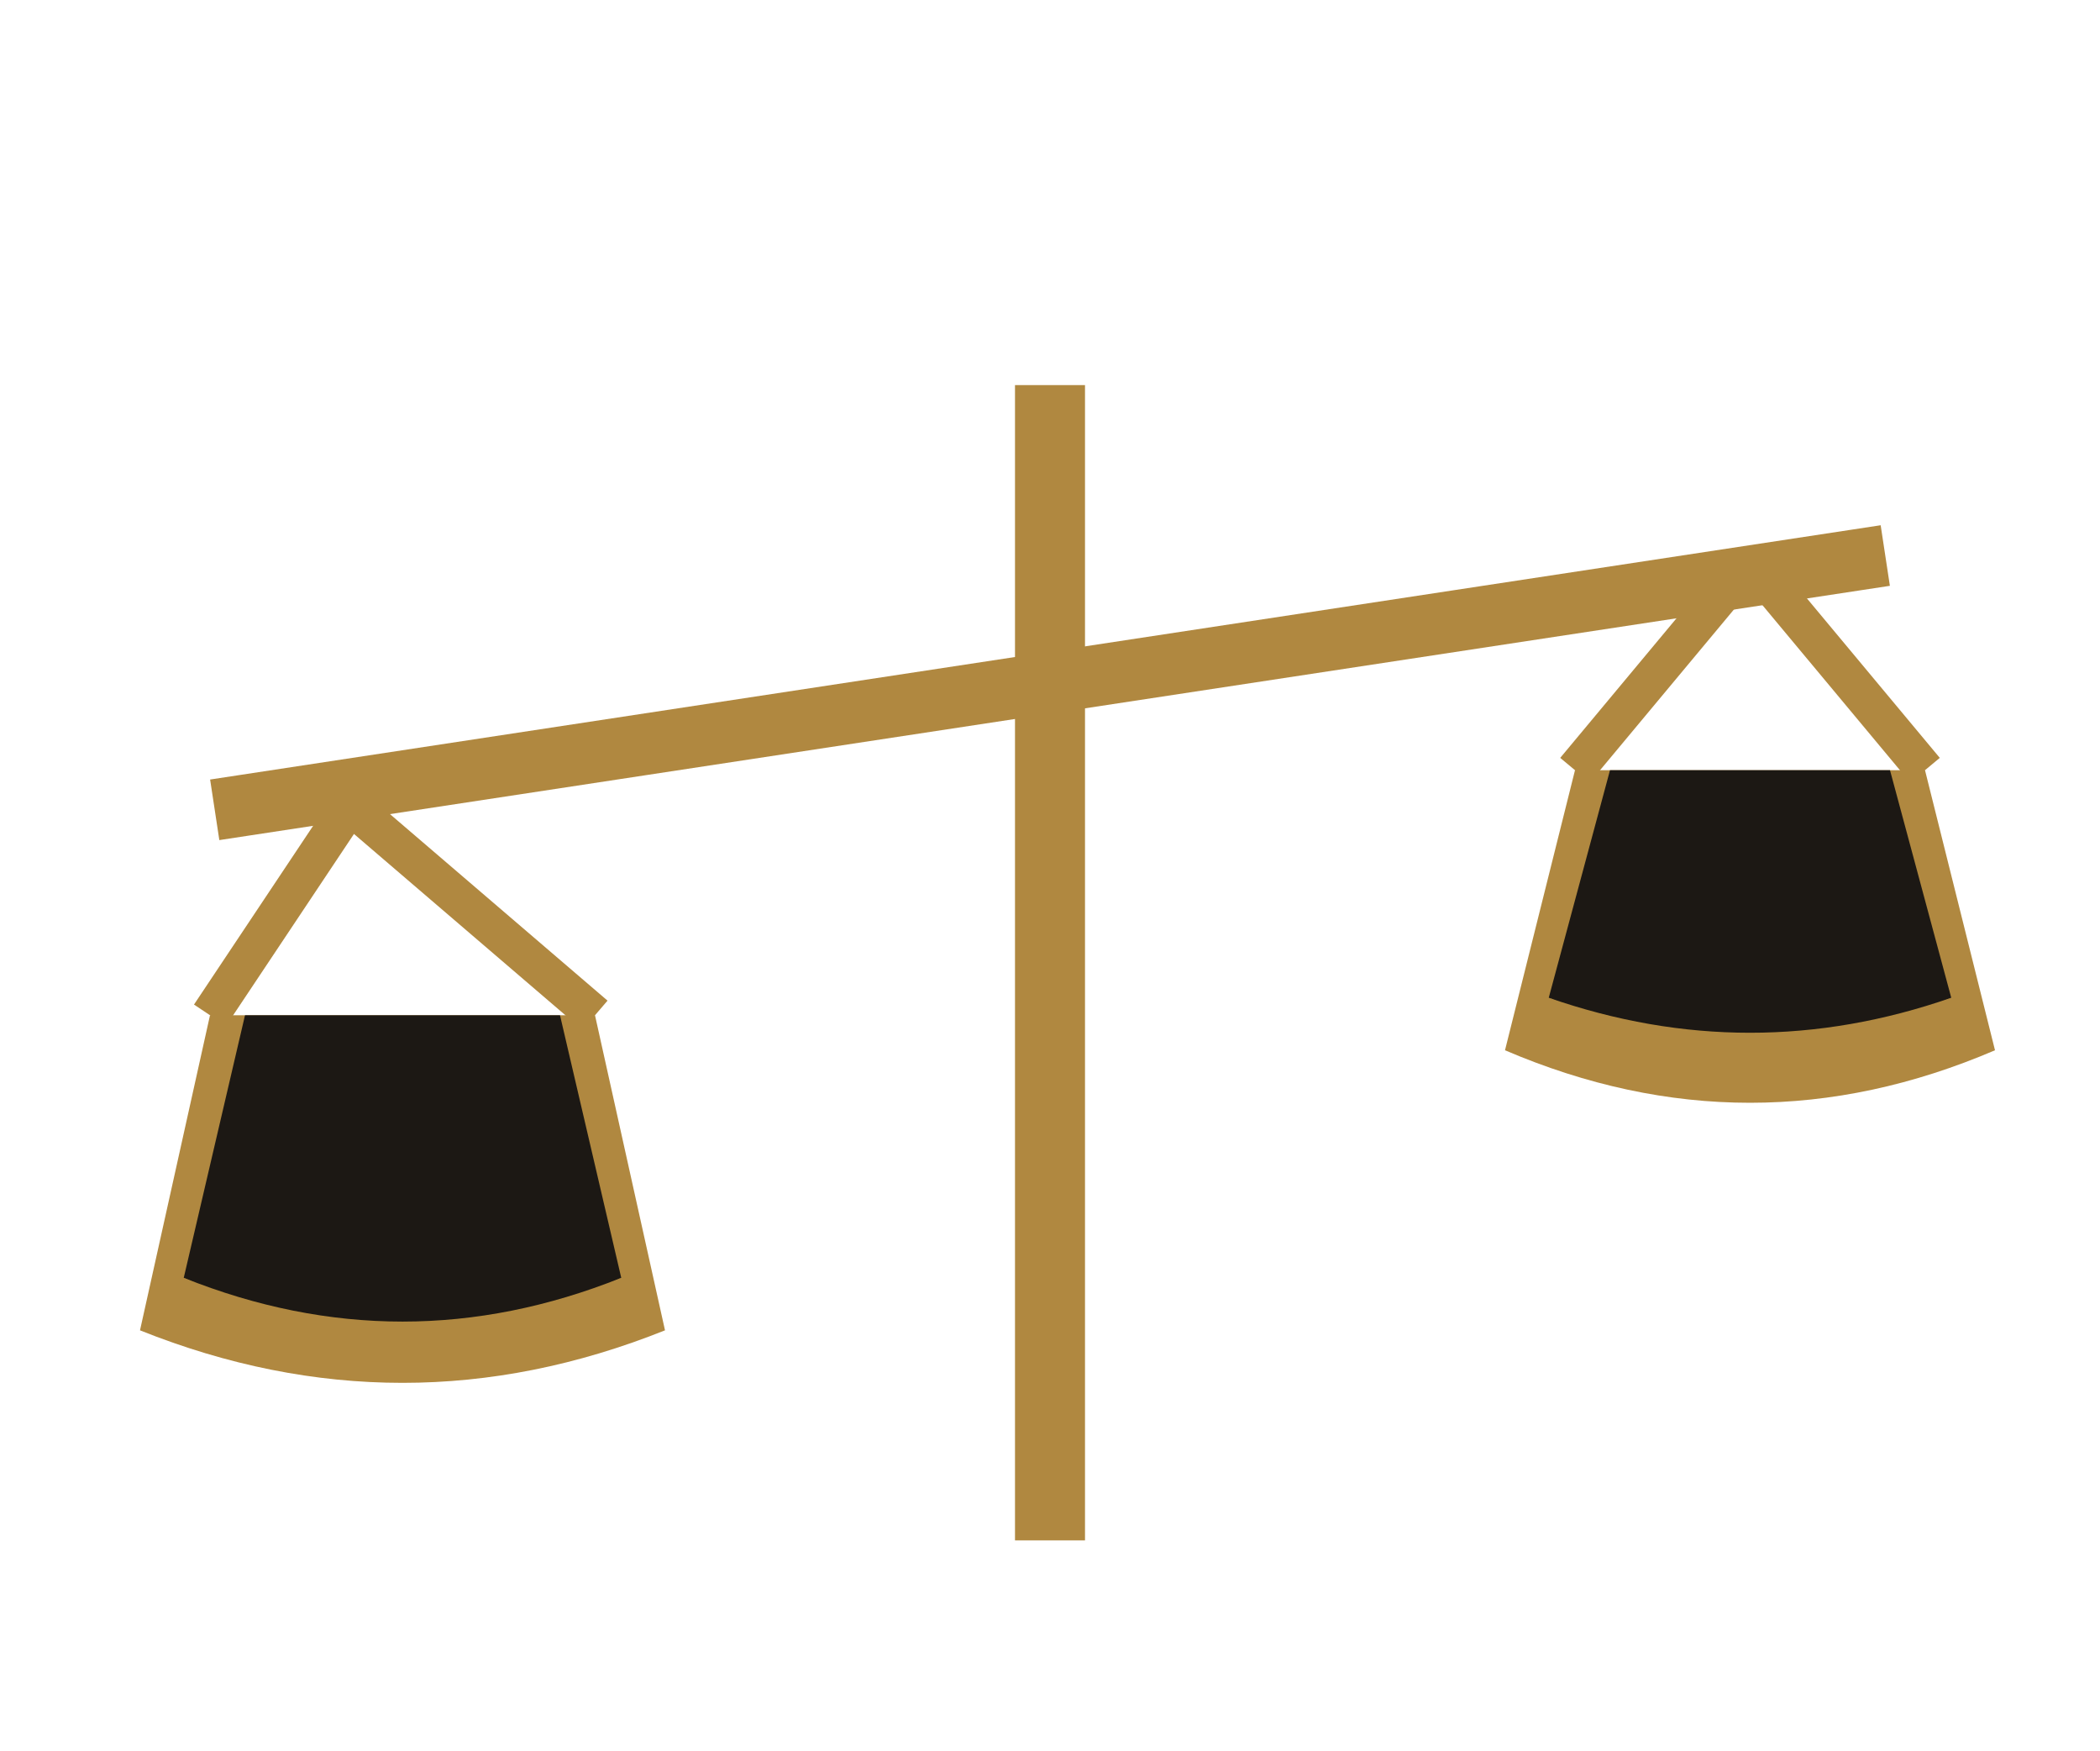
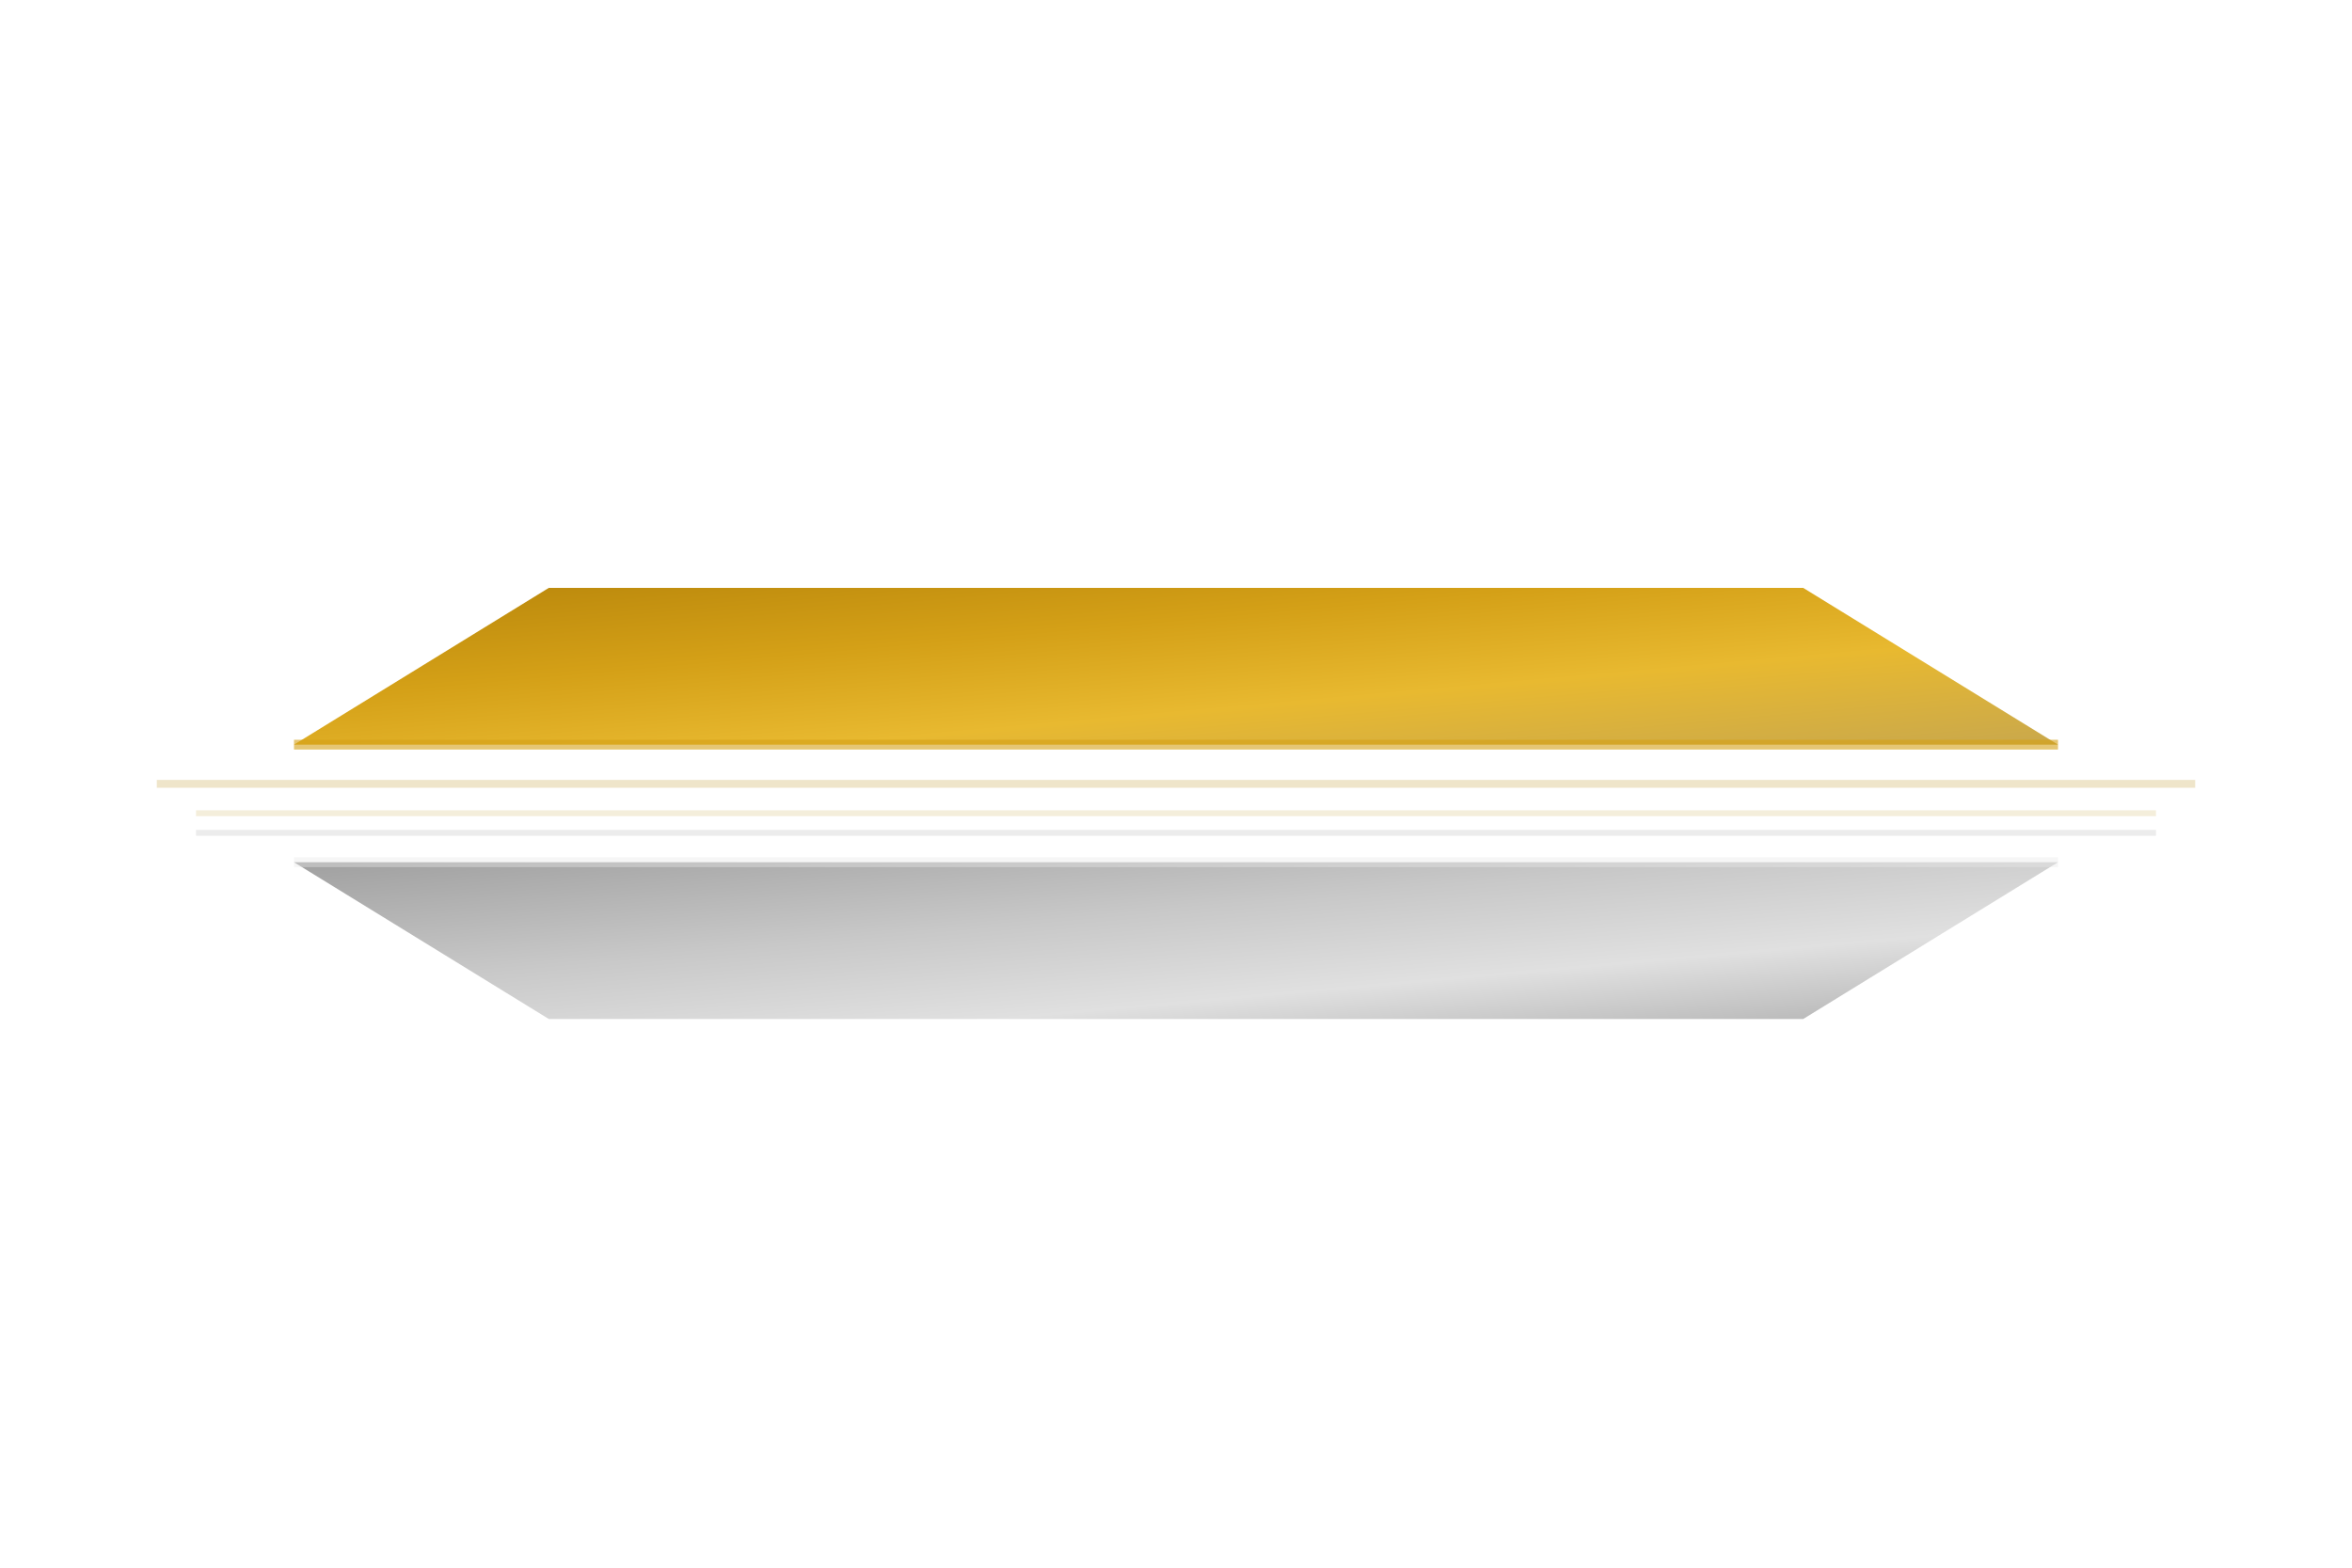
- <svg xmlns="http://www.w3.org/2000/svg" viewBox="0 0 120 100" fill="none">
-   <rect x="58" y="22" width="4" height="66" fill="#B08840" />
-   <line x1="14" y1="46" x2="106" y2="32" stroke="#B08840" stroke-width="3.5" stroke-linecap="square" />
-   <line x1="20" y1="46" x2="12" y2="58" stroke="#B08840" stroke-width="2.2" />
-   <line x1="20" y1="46" x2="34" y2="58" stroke="#B08840" stroke-width="2.2" />
-   <path d="M12 58 L8 76 Q23 82 38 76 L34 58 Z" fill="#B08840" />
-   <path d="M14 58 L10.5 73 Q23 78 35.5 73 L32 58 Z" fill="#1C1814" />
-   <path d="M10.5 73 Q23 82 35.5 73 Q23 79 10.5 73 Z" fill="#B08840" />
-   <line x1="100" y1="32" x2="90" y2="44" stroke="#B08840" stroke-width="2.2" />
-   <line x1="100" y1="32" x2="110" y2="44" stroke="#B08840" stroke-width="2.2" />
-   <path d="M90 44 L86 60 Q100 66 114 60 L110 44 Z" fill="#B08840" />
-   <path d="M92 44 L88.5 57 Q100 62 111.5 57 L108 44 Z" fill="#1C1814" />
-   <path d="M88.5 57 Q100 64 111.5 57 Q100 61 88.5 57 Z" fill="#B08840" />
+ <svg xmlns="http://www.w3.org/2000/svg" viewBox="0 0 120 80" fill="none">
+   <polygon points="28,30 92,30 105,38 15,38" fill="url(#goldGrad)" />
+   <line x1="15" y1="38" x2="105" y2="38" stroke="#D4A017" stroke-width="0.5" opacity="0.6" />
+   <line x1="8" y1="40" x2="112" y2="40" stroke="#C9A84C" stroke-width="0.4" opacity="0.3" />
+   <line x1="10" y1="41.5" x2="110" y2="41.5" stroke="#C9A84C" stroke-width="0.3" opacity="0.2" />
+   <polygon points="15,44 105,44 92,52 28,52" fill="url(#silverGrad)" />
+   <line x1="15" y1="44" x2="105" y2="44" stroke="#E8E8E8" stroke-width="0.5" opacity="0.4" />
+   <line x1="10" y1="42.5" x2="110" y2="42.5" stroke="#A0A0A0" stroke-width="0.3" opacity="0.2" />
+   <defs>
+     <linearGradient id="goldGrad" x1="0%" y1="0%" x2="100%" y2="100%">
+       <stop offset="0%" stop-color="#B8860B" />
+       <stop offset="35%" stop-color="#D4A017" />
+       <stop offset="65%" stop-color="#E8B930" />
+       <stop offset="100%" stop-color="#C9A84C" />
+     </linearGradient>
+     <linearGradient id="silverGrad" x1="0%" y1="0%" x2="100%" y2="100%">
+       <stop offset="0%" stop-color="#A0A0A0" />
+       <stop offset="40%" stop-color="#C8C8C8" />
+       <stop offset="70%" stop-color="#E0E0E0" />
+       <stop offset="100%" stop-color="#B0B0B0" />
+     </linearGradient>
+   </defs>
</svg>
